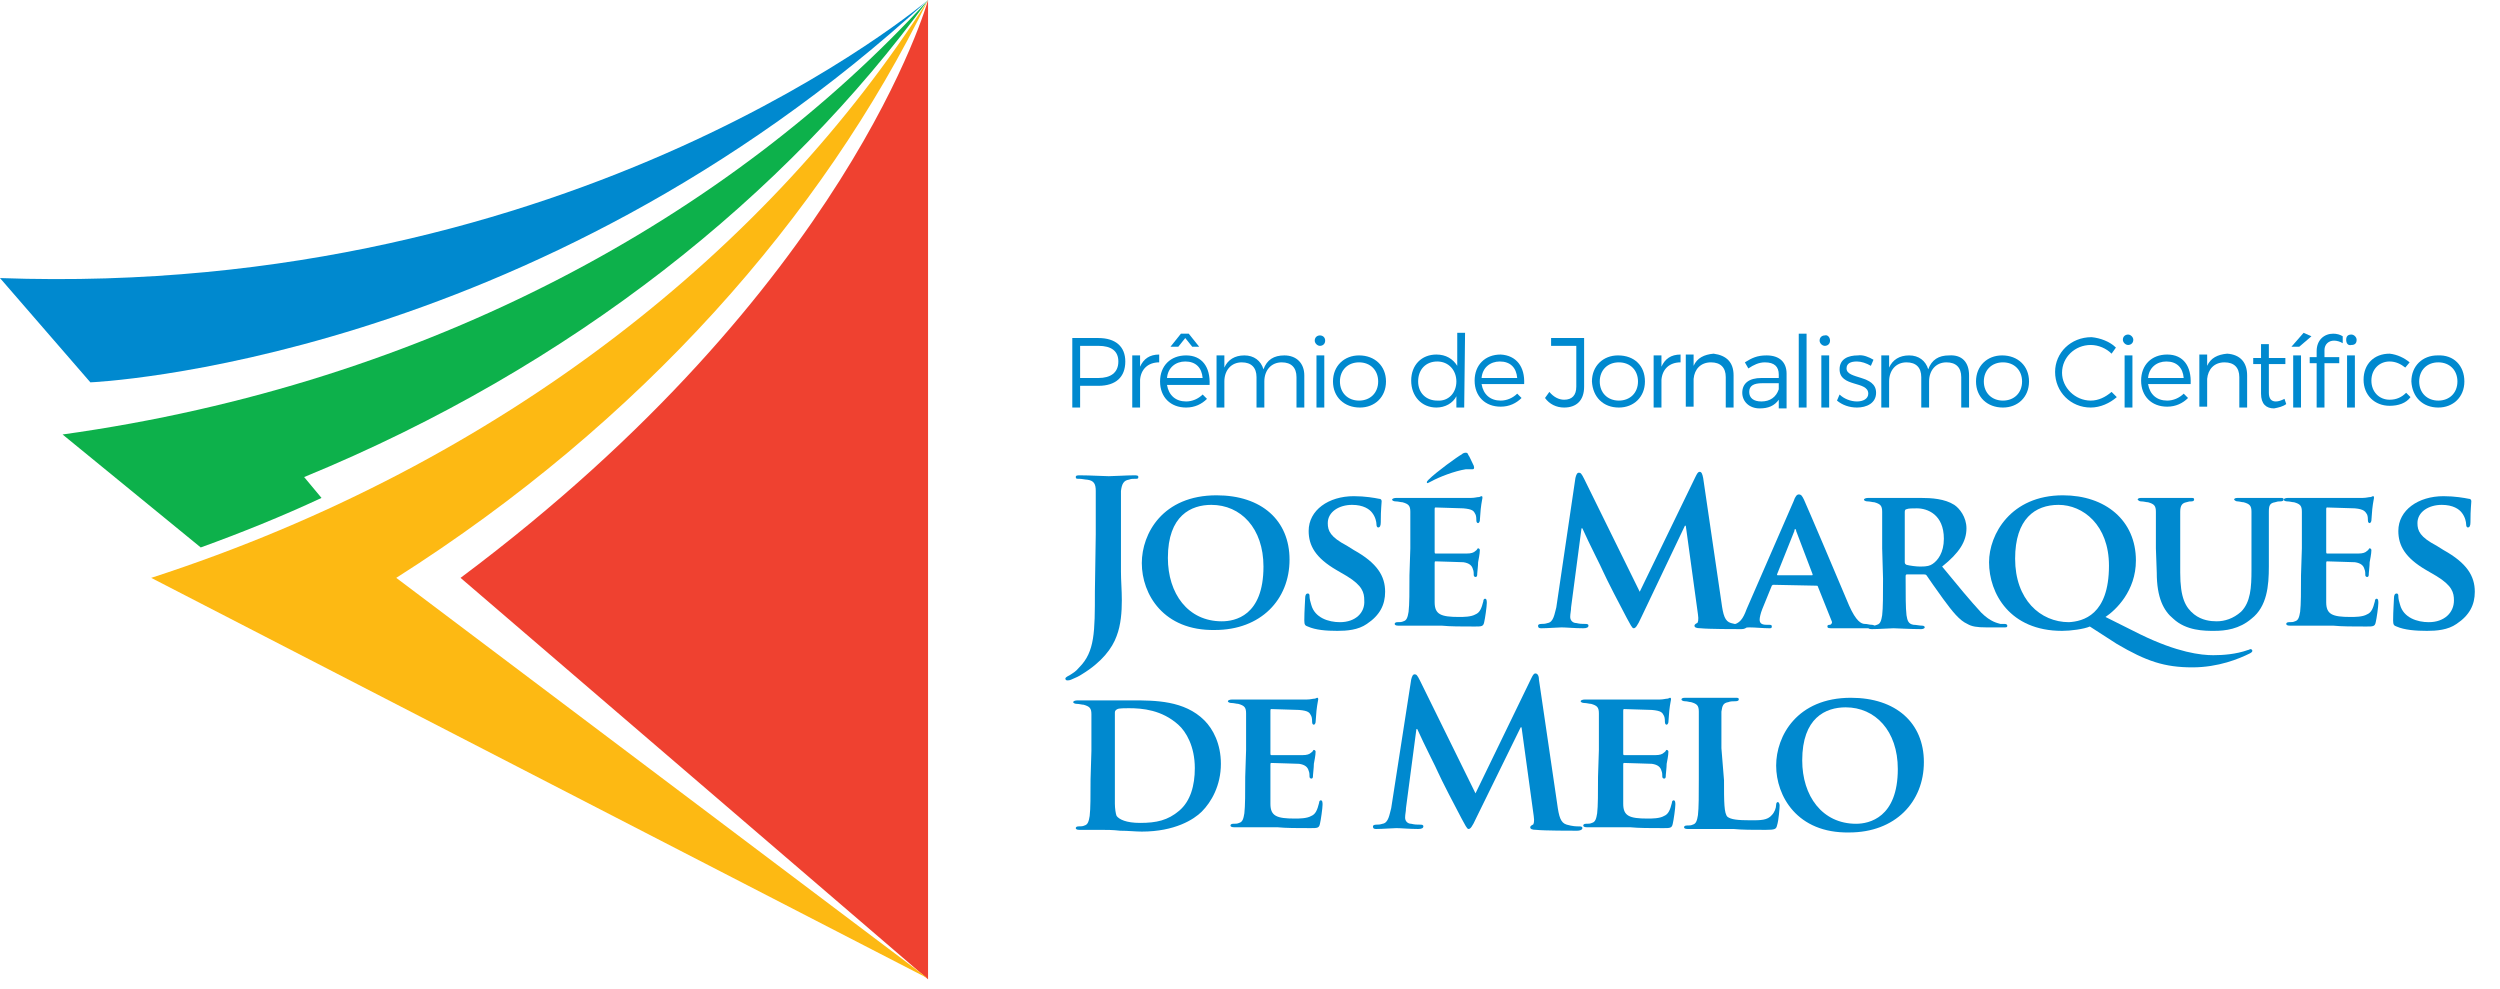
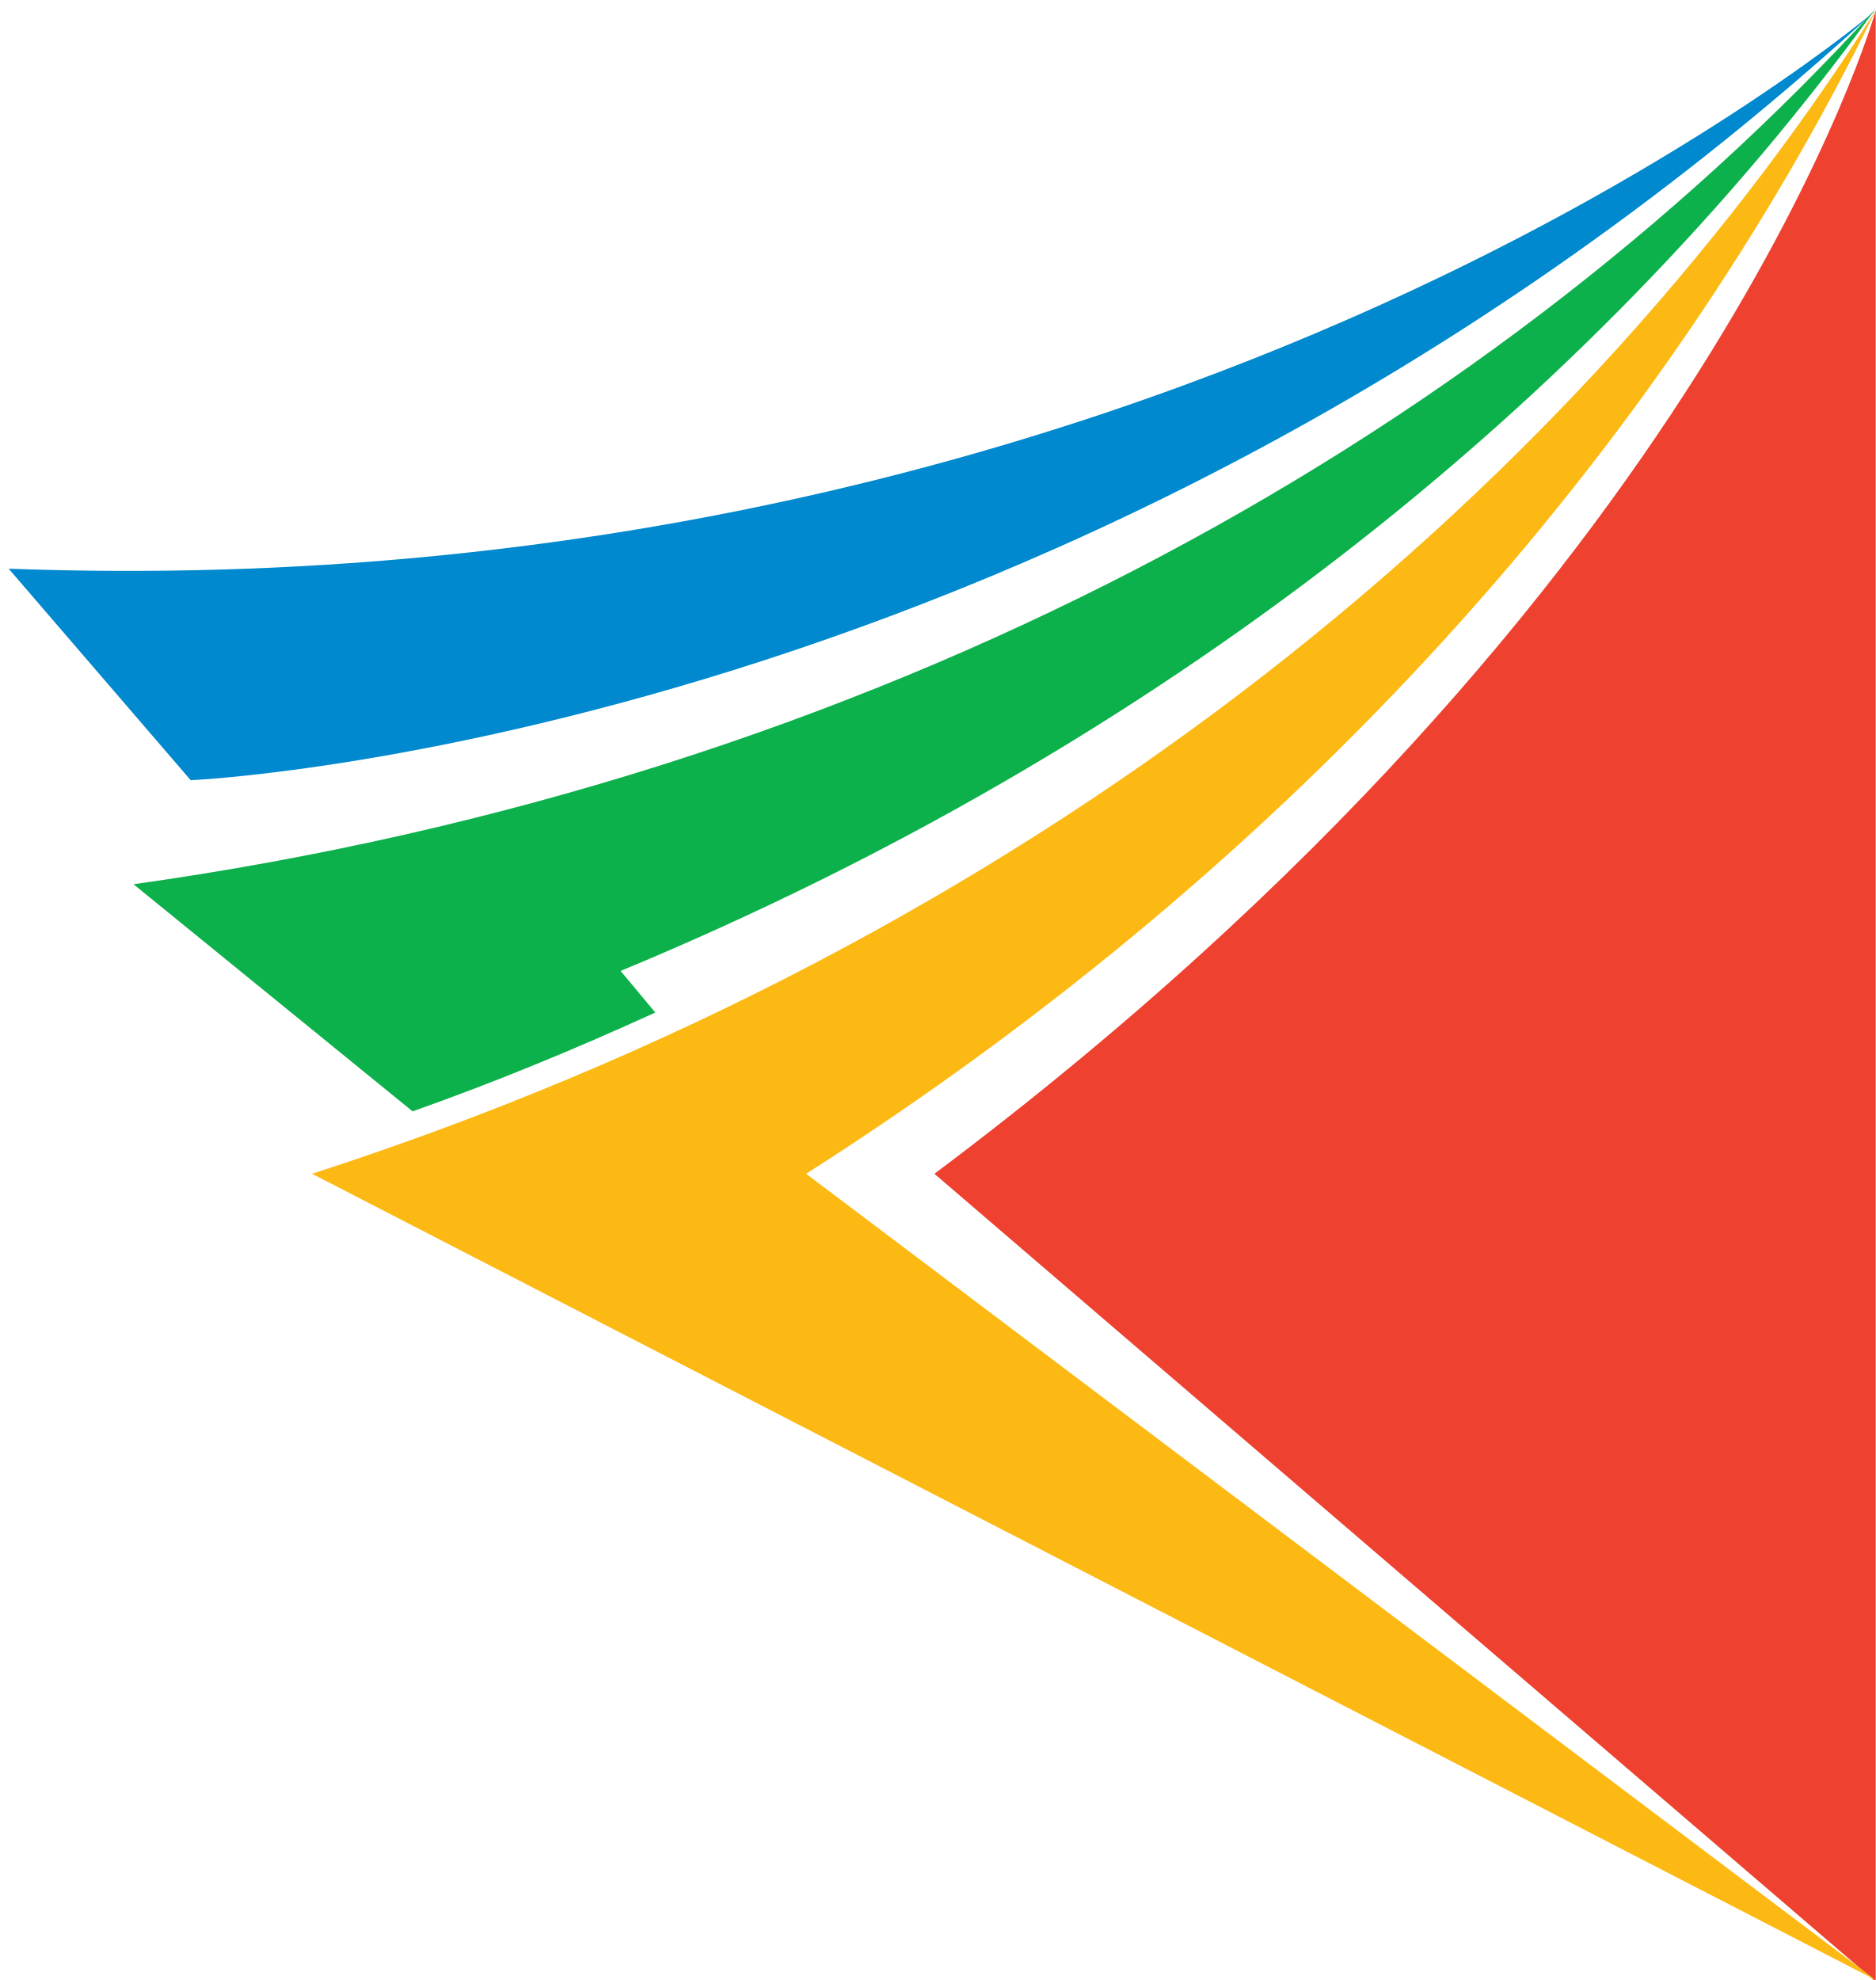
- <svg xmlns="http://www.w3.org/2000/svg" version="1.1" id="Camada_1" x="0px" y="0px" viewBox="0 0 287.7 113.8" style="enable-background:new 0 0 287.7 113.8;" xml:space="preserve">
+ <svg xmlns="http://www.w3.org/2000/svg" version="1.1" id="Camada_1" x="0px" y="0px" viewBox="0 0 108.2 114.2" style="enable-background:new 0 0 108.2 114.2;" xml:space="preserve">
  <style type="text/css">
- 	.st0{fill:#0089CF;}
- 	.st1{fill:#EF4130;}
- 	.st2{fill:#FDB913;}
- 	.st3{fill:#0DB14B;}
+ 	.st0{fill:#EF4130;}
+ 	.st1{fill:#FDB913;}
+ 	.st2{fill:#0DB14B;}
+ 	.st3{fill:#0089CF;}
</style>
-   <g>
-     <g>
-       <path class="st0" d="M126.4,38.9c2,0,3.1,1,3.1,2.7c0,1.8-1.1,2.8-3.1,2.8l-2.1,0v2.5l-0.9,0l0-8L126.4,38.9z M124.3,43.5l2.1,0    c1.4,0,2.3-0.6,2.3-1.9c0-1.2-0.8-1.8-2.3-1.8l-2.1,0L124.3,43.5z" />
-       <path class="st0" d="M131.2,42.2c0.4-0.9,1.1-1.4,2.2-1.4l0,0.9c-1.3,0-2.1,0.8-2.2,2l0,3.2l-0.9,0l0-6l0.9,0L131.2,42.2z" />
-       <path class="st0" d="M139.2,44.3l-4.9,0c0.2,1.2,1,1.9,2.2,1.9c0.7,0,1.4-0.3,1.9-0.8l0.5,0.5c-0.6,0.6-1.4,1-2.4,1    c-1.8,0-3-1.2-3-3s1.2-3,3-3C138.3,40.9,139.3,42.2,139.2,44.3z M138.4,43.5c-0.1-1.2-0.8-1.9-2-1.9c-1.1,0-2,0.7-2.1,1.9    L138.4,43.5z M134.7,39.9l1.2-1.5l0.9,0l1.2,1.5l-0.8,0l-0.8-1l-0.8,1L134.7,39.9z" />
-       <path class="st0" d="M150.1,43.2l0,3.7l-0.9,0l0-3.5c0-1.1-0.6-1.7-1.7-1.7c-1.2,0-2,0.9-2,2.2l0,3l-0.9,0l0-3.5    c0-1.1-0.6-1.7-1.7-1.7c-1.2,0-2,0.9-2,2.2l0,3l-0.9,0l0-6l0.9,0l0,1.4c0.4-0.9,1.2-1.4,2.3-1.4c1.1,0,1.9,0.6,2.2,1.6    c0.4-1.1,1.2-1.6,2.4-1.6C149.2,40.9,150.1,41.8,150.1,43.2z" />
-       <path class="st0" d="M152.5,39.2c0,0.4-0.3,0.6-0.6,0.6c-0.3,0-0.6-0.3-0.6-0.6c0-0.4,0.3-0.6,0.6-0.6    C152.2,38.6,152.5,38.8,152.5,39.2z M151.5,46.9l0-6l0.9,0l0,6L151.5,46.9z" />
-       <path class="st0" d="M159.5,43.9c0,1.8-1.3,3-3,3c-1.8,0-3.1-1.2-3.1-3c0-1.8,1.3-3,3-3C158.2,40.9,159.5,42.1,159.5,43.9z     M154.2,43.9c0,1.3,0.9,2.2,2.2,2.2c1.3,0,2.2-0.9,2.2-2.2c0-1.3-0.9-2.2-2.2-2.2C155.1,41.7,154.2,42.6,154.2,43.9z" />
-       <path class="st0" d="M168.5,46.9l-0.9,0l0-1.3c-0.4,0.8-1.3,1.3-2.3,1.3c-1.7,0-2.9-1.3-2.9-3.1c0-1.8,1.2-3,2.9-3    c1.1,0,1.9,0.5,2.4,1.3l0-3.8l0.9,0L168.5,46.9z M167.6,43.9c0-1.3-0.9-2.3-2.2-2.3c-1.3,0-2.2,0.9-2.2,2.3c0,1.3,0.9,2.2,2.2,2.2    C166.7,46.2,167.6,45.2,167.6,43.9z" />
-       <path class="st0" d="M175.4,44.2l-4.9,0c0.2,1.2,1,1.9,2.2,1.9c0.7,0,1.4-0.3,1.9-0.8l0.5,0.5c-0.6,0.6-1.4,1-2.4,1    c-1.8,0-3-1.2-3-3s1.2-3,3-3C174.5,40.9,175.5,42.2,175.4,44.2z M174.6,43.5c-0.1-1.2-0.8-1.9-2-1.9c-1.1,0-2,0.7-2.1,1.9    L174.6,43.5z" />
-       <path class="st0" d="M182.3,44.5c0,1.6-0.9,2.4-2.3,2.4c-0.9,0-1.7-0.4-2.2-1.1l0.5-0.7c0.5,0.6,1.1,0.9,1.7,0.9    c0.9,0,1.4-0.5,1.4-1.5l0-4.7l-2.9,0l0-0.9l3.8,0L182.3,44.5z" />
-       <path class="st0" d="M189.3,43.9c0,1.8-1.3,3-3,3c-1.8,0-3-1.2-3.1-3c0-1.8,1.3-3,3-3C188.1,40.9,189.3,42.1,189.3,43.9z     M184.1,43.9c0,1.3,0.9,2.2,2.2,2.2c1.3,0,2.2-0.9,2.2-2.2c0-1.3-0.9-2.2-2.2-2.2C185,41.7,184.1,42.6,184.1,43.9z" />
-       <path class="st0" d="M191.2,42.2c0.4-0.9,1.1-1.4,2.2-1.4l0,0.9c-1.3,0-2.1,0.8-2.2,2l0,3.2l-0.9,0l0-6l0.9,0L191.2,42.2z" />
-       <path class="st0" d="M199.5,43.2l0,3.7l-0.9,0l0-3.5c0-1.1-0.6-1.7-1.7-1.7c-1.2,0-1.9,0.8-2,1.9l0,3.2l-0.9,0l0-6l0.9,0l0,1.3    c0.4-0.9,1.2-1.3,2.3-1.4C198.7,40.9,199.5,41.7,199.5,43.2z" />
-       <path class="st0" d="M204.7,46c-0.5,0.7-1.2,1-2.2,1c-1.2,0-2-0.8-2-1.8c0-1.1,0.8-1.7,2.2-1.7l2,0l0-0.4c0-0.9-0.5-1.4-1.6-1.4    c-0.7,0-1.3,0.3-1.9,0.7l-0.4-0.7c0.8-0.5,1.4-0.8,2.5-0.8c1.5,0,2.3,0.8,2.3,2.1l0,4l-0.9,0L204.7,46z M204.7,44.8l0-0.7l-1.9,0    c-1,0-1.5,0.3-1.5,1c0,0.7,0.5,1.1,1.4,1.1C203.7,46.2,204.4,45.7,204.7,44.8z" />
-       <path class="st0" d="M207,46.9l0-8.5l0.9,0l0,8.5L207,46.9z" />
-       <path class="st0" d="M210.6,39.2c0,0.4-0.3,0.6-0.6,0.6c-0.3,0-0.6-0.3-0.6-0.6c0-0.4,0.3-0.6,0.6-0.6    C210.3,38.5,210.6,38.8,210.6,39.2z M209.6,46.9l0-6l0.9,0l0,6L209.6,46.9z" />
-       <path class="st0" d="M215.6,41.4l-0.3,0.7c-0.5-0.3-1.1-0.5-1.6-0.5c-0.7,0-1.2,0.2-1.2,0.8c0,1.3,3.4,0.7,3.4,2.8    c0,1.2-1.1,1.7-2.2,1.7c-0.9,0-1.7-0.3-2.3-0.8l0.3-0.7c0.5,0.5,1.3,0.8,2,0.8c0.7,0,1.3-0.3,1.3-0.9c0-1.5-3.3-0.7-3.3-2.8    c0-1.2,1-1.6,2.1-1.6C214.4,40.8,215.1,41.1,215.6,41.4z" />
-       <path class="st0" d="M226.6,43.2l0,3.7l-0.9,0l0-3.5c0-1.1-0.6-1.7-1.7-1.7c-1.2,0-2,0.9-2,2.2l0,3l-0.9,0l0-3.5    c0-1.1-0.6-1.7-1.7-1.7c-1.2,0-2,0.9-2,2.2l0,3l-0.9,0l0-6l0.9,0l0,1.4c0.4-0.9,1.2-1.4,2.3-1.4c1.1,0,1.9,0.6,2.2,1.6    c0.4-1.1,1.2-1.6,2.4-1.6C225.8,40.8,226.6,41.7,226.6,43.2z" />
-       <path class="st0" d="M233.5,43.9c0,1.8-1.3,3-3,3c-1.8,0-3.1-1.2-3.1-3c0-1.8,1.3-3,3-3C232.2,40.9,233.5,42.1,233.5,43.9z     M228.3,43.9c0,1.3,0.9,2.2,2.2,2.2c1.3,0,2.2-0.9,2.2-2.2c0-1.3-0.9-2.2-2.2-2.2C229.2,41.7,228.3,42.6,228.3,43.9z" />
-       <path class="st0" d="M243.5,40l-0.5,0.7c-0.6-0.6-1.5-1-2.4-1c-1.8,0-3.3,1.4-3.3,3.2c0,1.7,1.5,3.2,3.3,3.2c0.9,0,1.7-0.4,2.4-1    l0.6,0.6c-0.8,0.7-1.9,1.2-3,1.2c-2.3,0-4.1-1.8-4.1-4.1c0-2.2,1.8-4,4.2-4C241.7,38.9,242.8,39.3,243.5,40z" />
-       <path class="st0" d="M245.5,39.1c0,0.4-0.3,0.6-0.6,0.6c-0.3,0-0.6-0.3-0.6-0.6c0-0.4,0.3-0.6,0.6-0.6    C245.2,38.5,245.5,38.8,245.5,39.1z M244.5,46.9l0-6l0.9,0l0,6L244.5,46.9z" />
-       <path class="st0" d="M252.1,44.2l-4.9,0c0.2,1.2,1,1.9,2.2,1.9c0.7,0,1.4-0.3,1.9-0.8l0.5,0.5c-0.6,0.6-1.4,1-2.4,1    c-1.8,0-3-1.2-3-3c0-1.8,1.2-3,3-3C251.3,40.8,252.2,42.2,252.1,44.2z M251.3,43.5c-0.1-1.2-0.8-1.9-2-1.9c-1.1,0-2,0.7-2.1,1.9    L251.3,43.5z" />
-       <path class="st0" d="M258.6,43.2l0,3.7l-0.9,0l0-3.5c0-1.1-0.6-1.7-1.7-1.7c-1.2,0-1.9,0.8-2,1.9l0,3.2l-0.9,0l0-6l0.9,0l0,1.3    c0.4-0.9,1.2-1.3,2.3-1.4C257.8,40.8,258.6,41.7,258.6,43.2z" />
-       <path class="st0" d="M263.1,46.5c-0.4,0.3-0.9,0.4-1.4,0.5c-0.9,0-1.5-0.5-1.5-1.7l0-3.4l-0.9,0l0-0.7l0.9,0l0-1.6l0.9,0l0,1.6    l1.9,0l0,0.7l-1.9,0l0,3.3c0,0.7,0.3,1,0.8,1c0.3,0,0.6-0.1,1-0.3L263.1,46.5z" />
-       <path class="st0" d="M264.6,39.9l-0.9,0l1.4-1.6l0.9,0.4L264.6,39.9z M263.9,46.9l0-6l0.9,0l0,6L263.9,46.9z" />
-       <path class="st0" d="M266.6,40.4c0-1.3,0.9-2,1.9-2c0.4,0,0.8,0.1,1.1,0.3l0,0.8c-0.3-0.2-0.7-0.3-1-0.3c-0.6,0-1.1,0.4-1.1,1.1    l0,0.8l1.7,0l0,0.7l-1.7,0l0,5.1l-0.9,0l0-5.1l-0.8,0l0-0.7l0.8,0L266.6,40.4z M270,39.1c0-0.4,0.2-0.6,0.6-0.6    c0.3,0,0.6,0.3,0.6,0.6c0,0.4-0.2,0.6-0.6,0.6C270.2,39.8,270,39.5,270,39.1z M271,40.9l0,6l-0.9,0l0-6L271,40.9z" />
-       <path class="st0" d="M277.3,41.7l-0.5,0.6c-0.5-0.4-1.1-0.7-1.8-0.7c-1.2,0-2.1,0.9-2.1,2.2c0,1.3,0.9,2.2,2.1,2.2    c0.8,0,1.4-0.3,1.9-0.8l0.5,0.5c-0.5,0.7-1.4,1-2.4,1c-1.7,0-3-1.2-3-3s1.2-3,3-3C275.9,40.8,276.7,41.2,277.3,41.7z" />
-       <path class="st0" d="M283.6,43.9c0,1.8-1.3,3-3,3c-1.8,0-3-1.2-3.1-3c0-1.8,1.3-3,3-3C282.4,40.8,283.6,42.1,283.6,43.9z     M278.4,43.9c0,1.3,0.9,2.2,2.2,2.2c1.3,0,2.2-0.9,2.2-2.2c0-1.3-0.9-2.2-2.2-2.2C279.3,41.7,278.4,42.6,278.4,43.9z" />
-     </g>
-     <g>
-       <g>
-         <path class="st0" d="M126.1,61.5c0-3.6,0-4.2,0-5c0-0.8-0.2-1.2-1-1.3c-0.2,0-0.6-0.1-0.9-0.1c-0.3,0-0.4,0-0.4-0.2     c0-0.2,0.2-0.2,0.5-0.2c1.2,0,2.7,0.1,3.3,0.1c0.6,0,2-0.1,2.9-0.1c0.3,0,0.5,0,0.5,0.2c0,0.2-0.1,0.2-0.4,0.2     c-0.3,0-0.4,0-0.7,0.1c-0.6,0.1-0.8,0.5-0.9,1.3c0,0.7,0,1.4,0,5l0,4.3c0,1,0.1,2.1,0.1,3.3c0,1.3-0.1,2.8-0.6,4.1     c-0.5,1.4-1.7,3-4,4.4c-0.3,0.2-0.7,0.4-1.2,0.6c-0.2,0.1-0.4,0.1-0.5,0.1c-0.1,0-0.2-0.1-0.2-0.2c0-0.1,0.1-0.2,0.5-0.4     c0.3-0.2,0.7-0.4,1.1-0.9c1.8-1.8,1.8-4.1,1.8-8.7L126.1,61.5z" />
-         <path class="st0" d="M131.4,64.8c0-3.4,2.4-7.8,8.6-7.8c5.2,0,8.4,2.9,8.4,7.4c0,4.6-3.3,8.1-8.6,8.1     C133.9,72.6,131.4,68.4,131.4,64.8z M145.4,65.2c0-4.4-2.6-7.1-6-7.1c-2.3,0-5,1.2-5,6.1c0,4.1,2.3,7.3,6.2,7.3     C142.1,71.5,145.4,70.9,145.4,65.2z" />
-         <path class="st0" d="M150.5,72.1c-0.3-0.1-0.4-0.2-0.4-0.7c0-1.1,0.1-2.3,0.1-2.6c0-0.3,0.1-0.5,0.3-0.5c0.2,0,0.2,0.2,0.2,0.3     c0,0.3,0.1,0.7,0.2,1c0.4,1.5,2,2,3.3,2c1.8,0,2.9-1.1,2.8-2.5c0-0.9-0.2-1.7-2-2.8l-1.2-0.7c-2.4-1.4-3.2-2.8-3.2-4.5     c0-2.4,2.3-4,5.2-4c1.3,0,2.4,0.2,2.9,0.3c0.2,0,0.3,0.1,0.3,0.3c0,0.3-0.1,0.8-0.1,2.4c0,0.4-0.1,0.6-0.3,0.6     c-0.1,0-0.2-0.1-0.2-0.4c0-0.2-0.1-0.8-0.5-1.3c-0.3-0.4-1-0.9-2.3-0.9c-1.5,0-2.8,0.8-2.8,2.1c0,0.9,0.3,1.6,2.2,2.6l0.8,0.5     c2.7,1.5,3.6,3,3.6,4.8c0,1.5-0.6,2.7-2.1,3.7c-1,0.7-2.3,0.8-3.4,0.8C152.6,72.6,151.4,72.5,150.5,72.1z" />
-         <path class="st0" d="M162.3,63.1c0-3,0-3.6,0-4.2c0-0.7-0.2-0.9-0.9-1.1c-0.2,0-0.5-0.1-0.8-0.1c-0.2,0-0.4-0.1-0.4-0.2     c0-0.1,0.2-0.2,0.5-0.2c1.1,0,2.4,0,3,0c0.7,0,5.2,0,5.6,0c0.4,0,0.7-0.1,0.9-0.1c0.1,0,0.2-0.1,0.3-0.1c0.1,0,0.1,0.1,0.1,0.2     c0,0.1-0.1,0.4-0.2,1.3c0,0.2-0.1,1.1-0.1,1.3c0,0.1-0.1,0.3-0.2,0.3c-0.1,0-0.2-0.1-0.2-0.3c0-0.1,0-0.5-0.1-0.7     c-0.2-0.4-0.3-0.6-1.4-0.7c-0.4,0-2.8-0.1-3.2-0.1c-0.1,0-0.1,0.1-0.1,0.2l0,4.9c0,0.1,0,0.2,0.1,0.2c0.5,0,3.1,0,3.6,0     c0.5,0,0.8-0.1,1-0.3c0.2-0.1,0.2-0.3,0.3-0.3c0.1,0,0.2,0.1,0.2,0.2c0,0.1,0,0.4-0.2,1.4c0,0.4-0.1,1.2-0.1,1.3     c0,0.2,0,0.4-0.2,0.4c-0.1,0-0.2-0.1-0.2-0.2c0-0.2,0-0.5-0.1-0.7c-0.1-0.4-0.4-0.7-1.1-0.8c-0.4,0-2.7-0.1-3.2-0.1     c-0.1,0-0.1,0.1-0.1,0.2l0,1.6c0,0.7,0,2.4,0,2.9c0,1.4,0.7,1.7,2.8,1.7c0.5,0,1.4,0,1.9-0.3c0.5-0.2,0.7-0.7,0.9-1.5     c0-0.2,0.1-0.3,0.2-0.3c0.2,0,0.2,0.3,0.2,0.5c0,0.4-0.2,1.8-0.3,2.2c-0.1,0.5-0.3,0.5-1.1,0.5c-1.5,0-2.8,0-3.8-0.1     c-1,0-1.8,0-2.4,0c-0.2,0-0.7,0-1.2,0c-0.5,0-1,0-1.4,0c-0.3,0-0.4-0.1-0.4-0.2c0-0.1,0.1-0.2,0.3-0.2c0.3,0,0.5,0,0.7-0.1     c0.4-0.1,0.5-0.5,0.6-1.1c0.1-0.8,0.1-2.4,0.1-4.2L162.3,63.1z M169.6,53.6c0.1,0.3,0,0.4-0.1,0.4c-0.1,0-0.3,0-0.8,0     c-1.3,0.2-3.1,0.9-4,1.4c-0.2,0.1-0.4,0.2-0.4,0.2c0,0-0.1,0-0.1-0.1c0-0.1,0.1-0.2,0.2-0.3c0.9-0.9,3.4-2.7,3.8-2.9     c0.2-0.2,0.4-0.2,0.5-0.2c0.2,0,0.2,0.1,0.3,0.3C169.1,52.5,169.3,53,169.6,53.6z" />
-         <path class="st0" d="M181.3,55c0.1-0.4,0.2-0.6,0.4-0.6c0.2,0,0.3,0.1,0.6,0.7l6.4,13l6.4-13.2c0.2-0.4,0.3-0.6,0.5-0.6     c0.2,0,0.3,0.2,0.4,0.7l2.1,14.3c0.2,1.5,0.4,2.2,1.1,2.4c0.7,0.2,1.1,0.2,1.4,0.2c0.2,0,0.4,0,0.4,0.2c0,0.2-0.3,0.3-0.6,0.3     c-0.6,0-3.8,0-4.7-0.1c-0.5,0-0.7-0.1-0.7-0.3c0-0.1,0.1-0.2,0.3-0.3c0.1,0,0.2-0.4,0.1-1l-1.4-10.2l-0.1,0L188.9,71     c-0.5,1.1-0.7,1.3-0.9,1.3c-0.2,0-0.4-0.5-0.8-1.2c-0.6-1.1-2.4-4.6-2.7-5.3c-0.2-0.5-1.6-3.2-2.4-5l-0.1,0l-1.2,9.1     c0,0.4-0.1,0.7-0.1,1.1c0,0.4,0.3,0.7,0.7,0.7c0.4,0.1,0.7,0.1,1,0.1c0.2,0,0.4,0,0.4,0.2c0,0.2-0.2,0.3-0.6,0.3     c-1,0-2-0.1-2.5-0.1c-0.4,0-1.6,0.1-2.3,0.1c-0.2,0-0.4,0-0.4-0.3c0-0.1,0.1-0.2,0.4-0.2c0.2,0,0.4,0,0.7-0.1     c0.7-0.1,0.8-1.1,1-1.8L181.3,55z" />
-         <path class="st0" d="M204.1,67.3c-0.1,0-0.1,0-0.2,0.1l-1.1,2.7c-0.2,0.5-0.3,1-0.3,1.2c0,0.4,0.2,0.6,0.8,0.6l0.3,0     c0.3,0,0.3,0.1,0.3,0.2c0,0.2-0.1,0.2-0.3,0.2c-0.7,0-1.6-0.1-2.3-0.1c-0.2,0-1.3,0.1-2.4,0.1c-0.3,0-0.4,0-0.4-0.2     c0-0.1,0.1-0.2,0.2-0.2c0.2,0,0.4,0,0.6,0c0.9-0.1,1.3-0.7,1.7-1.8l5.4-12.4c0.2-0.6,0.4-0.8,0.6-0.8c0.3,0,0.4,0.2,0.6,0.6     c0.5,1.1,3.9,9.1,5.2,12.2c0.8,1.8,1.4,2.1,1.8,2.1c0.3,0,0.5,0.1,0.8,0.1c0.2,0,0.3,0.1,0.3,0.2c0,0.2-0.1,0.2-0.9,0.2     c-0.7,0-2.2,0-3.9,0c-0.4,0-0.6,0-0.6-0.2c0-0.1,0-0.2,0.3-0.2c0.1,0,0.3-0.2,0.2-0.4l-1.6-4c0-0.1-0.1-0.1-0.2-0.1L204.1,67.3z      M208.5,66.2c0.1,0,0.1,0,0.1-0.1l-1.9-5c0-0.1,0-0.2-0.1-0.2c-0.1,0-0.1,0.1-0.1,0.2l-2,5c0,0.1,0,0.1,0.1,0.1L208.5,66.2z" />
-         <path class="st0" d="M216.6,63.1c0-3,0-3.6,0-4.2c0-0.7-0.2-0.9-0.9-1.1c-0.2,0-0.5-0.1-0.8-0.1c-0.2,0-0.4-0.1-0.4-0.2     c0-0.1,0.2-0.2,0.5-0.2c1.1,0,2.4,0,2.8,0c0.7,0,2.6,0,3.2,0c1.3,0,2.8,0.1,3.9,0.8c0.6,0.4,1.4,1.4,1.4,2.7     c0,1.5-0.8,2.8-2.8,4.4c1.8,2.2,3.3,4,4.5,5.3c1.1,1.1,1.9,1.2,2.2,1.3c0.2,0,0.3,0,0.5,0c0.2,0,0.3,0.1,0.3,0.2     c0,0.2-0.1,0.2-0.4,0.2l-2,0c-1.1,0-1.7-0.1-2.2-0.4c-0.9-0.4-1.7-1.4-2.8-2.9c-0.8-1.1-1.7-2.4-1.9-2.7     c-0.1-0.1-0.2-0.1-0.4-0.1l-1.8,0c-0.1,0-0.2,0-0.2,0.2l0,0.3c0,1.8,0,3.4,0.1,4.2c0.1,0.6,0.2,1,0.8,1.1c0.3,0,0.7,0.1,1,0.1     c0.2,0,0.3,0.1,0.3,0.2c0,0.1-0.2,0.2-0.4,0.2c-1.2,0-2.9-0.1-3.2-0.1c-0.4,0-1.7,0.1-2.5,0.1c-0.3,0-0.4-0.1-0.4-0.2     c0-0.1,0.1-0.2,0.3-0.2c0.3,0,0.5,0,0.7-0.1c0.4-0.1,0.5-0.5,0.6-1.1c0.1-0.8,0.1-2.4,0.1-4.2L216.6,63.1z M219.2,64.6     c0,0.2,0,0.3,0.2,0.4c0.4,0.1,1.1,0.2,1.6,0.2c0.8,0,1.1-0.1,1.4-0.3c0.6-0.4,1.3-1.3,1.3-2.9c0-2.8-1.9-3.5-3.1-3.5     c-0.5,0-1,0-1.2,0.1c-0.1,0-0.2,0.1-0.2,0.3L219.2,64.6z" />
-         <path class="st0" d="M240.5,72.1c-0.7,0.3-2.2,0.5-3.2,0.5c-6,0-8.4-4.3-8.4-7.9c0-3.2,2.5-7.7,8.5-7.7c4.9,0,8.4,2.9,8.4,7.5     c0,3.5-2.3,5.7-3.5,6.5l4,2c4.3,2.1,7,2.4,8.4,2.4c1.1,0,2.6-0.1,4-0.6c0.1,0,0.2-0.1,0.3-0.1c0.1,0,0.2,0.1,0.2,0.2     c0,0.1-0.1,0.2-0.3,0.3c-1.2,0.6-3.6,1.6-6.6,1.6c-3.2,0-5.3-0.7-8.7-2.7L240.5,72.1z M242.7,65.1c0-4.7-3-7-5.8-7     c-2.7,0-5,1.6-5,6.2c0,4.7,2.9,7.3,6.2,7.3C239.7,71.5,242.7,70.8,242.7,65.1z" />
-         <path class="st0" d="M248.1,63.1c0-3,0-3.6,0-4.2c0-0.7-0.2-0.9-0.9-1.1c-0.2,0-0.5-0.1-0.8-0.1c-0.2,0-0.3-0.1-0.4-0.2     c0-0.1,0.1-0.2,0.4-0.2c1.1,0,2.5,0,3.1,0c0.5,0,1.9,0,2.6,0c0.3,0,0.4,0,0.4,0.2c0,0.1-0.1,0.2-0.3,0.2c-0.2,0-0.3,0-0.6,0.1     c-0.5,0.1-0.7,0.4-0.7,1.1c0,0.6,0,1.2,0,4.2l0,2.8c0,2.9,0.6,4,1.6,4.8c0.9,0.7,1.9,0.8,2.6,0.8c0.9,0,1.9-0.3,2.8-1.1     c1.1-1.1,1.2-2.8,1.2-4.8l0-2.5c0-3,0-3.6,0-4.2c0-0.7-0.2-0.9-0.9-1.1c-0.2,0-0.5-0.1-0.7-0.1c-0.2,0-0.3-0.1-0.4-0.2     c0-0.1,0.1-0.2,0.4-0.2c1.1,0,2.4,0,2.5,0c0.2,0,1.6,0,2.4,0c0.3,0,0.4,0,0.4,0.2c0,0.1-0.1,0.2-0.4,0.2c-0.2,0-0.3,0-0.6,0.1     c-0.6,0.1-0.7,0.4-0.7,1.1c0,0.6,0,1.2,0,4.2l0,2.1c0,2.2-0.2,4.6-2,6c-1.4,1.2-3,1.4-4.3,1.4c-1.1,0-3.2,0-4.7-1.4     c-1.1-0.9-1.9-2.4-1.9-5.3L248.1,63.1z" />
-         <path class="st0" d="M264.9,63.1c0-3,0-3.6,0-4.2c0-0.7-0.2-0.9-0.9-1.1c-0.2,0-0.5-0.1-0.8-0.1c-0.2,0-0.4-0.1-0.4-0.2     c0-0.1,0.2-0.2,0.5-0.2c1.1,0,2.4,0,3,0c0.7,0,5.2,0,5.6,0c0.4,0,0.7-0.1,0.9-0.1c0.1,0,0.2-0.1,0.3-0.1c0.1,0,0.1,0.1,0.1,0.2     c0,0.1-0.1,0.4-0.2,1.3c0,0.2-0.1,1.1-0.1,1.3c0,0.1-0.1,0.3-0.2,0.3c-0.1,0-0.2-0.1-0.2-0.3c0-0.1,0-0.5-0.1-0.7     c-0.2-0.3-0.3-0.6-1.4-0.7c-0.4,0-2.8-0.1-3.2-0.1c-0.1,0-0.1,0.1-0.1,0.2l0,4.9c0,0.1,0,0.2,0.1,0.2c0.5,0,3.1,0,3.6,0     c0.5,0,0.8-0.1,1-0.3c0.2-0.1,0.2-0.3,0.3-0.3s0.2,0.1,0.2,0.2c0,0.1,0,0.4-0.2,1.4c0,0.4-0.1,1.2-0.1,1.3c0,0.2,0,0.4-0.2,0.4     c-0.1,0-0.2-0.1-0.2-0.2c0-0.2,0-0.5-0.1-0.7c-0.1-0.4-0.4-0.7-1.1-0.8c-0.4,0-2.7-0.1-3.2-0.1c-0.1,0-0.1,0.1-0.1,0.2l0,1.6     c0,0.7,0,2.4,0,2.9c0,1.4,0.7,1.7,2.8,1.7c0.5,0,1.4,0,1.9-0.3c0.5-0.2,0.7-0.7,0.9-1.5c0-0.2,0.1-0.3,0.2-0.3     c0.2,0,0.2,0.3,0.2,0.5c0,0.4-0.2,1.8-0.3,2.2c-0.1,0.5-0.3,0.5-1.1,0.5c-1.5,0-2.8,0-3.8-0.1c-1,0-1.8,0-2.4,0     c-0.2,0-0.7,0-1.2,0c-0.5,0-1,0-1.4,0c-0.3,0-0.4-0.1-0.4-0.2c0-0.1,0.1-0.2,0.3-0.2c0.3,0,0.5,0,0.7-0.1     c0.4-0.1,0.5-0.5,0.6-1.1c0.1-0.8,0.1-2.4,0.1-4.2L264.9,63.1z" />
-         <path class="st0" d="M275.8,72.1c-0.3-0.1-0.4-0.2-0.4-0.7c0-1.1,0.1-2.3,0.1-2.6c0-0.3,0.1-0.5,0.3-0.5c0.2,0,0.2,0.2,0.2,0.3     c0,0.3,0.1,0.7,0.2,1c0.4,1.5,2,2,3.3,2c1.8,0,2.9-1.1,2.9-2.5c0-0.9-0.2-1.7-2-2.8l-1.2-0.7c-2.4-1.4-3.2-2.8-3.2-4.5     c0-2.4,2.3-4,5.2-4c1.3,0,2.4,0.2,2.9,0.3c0.2,0,0.3,0.1,0.3,0.3c0,0.3-0.1,0.8-0.1,2.4c0,0.4-0.1,0.6-0.3,0.6     c-0.1,0-0.2-0.1-0.2-0.4c0-0.2-0.1-0.8-0.5-1.3c-0.3-0.4-1-0.9-2.3-0.9c-1.5,0-2.8,0.8-2.8,2.1c0,0.9,0.3,1.6,2.2,2.6l0.8,0.5     c2.7,1.5,3.6,3,3.6,4.8c0,1.5-0.6,2.7-2.1,3.7c-1,0.7-2.3,0.8-3.4,0.8C278,72.6,276.7,72.5,275.8,72.1z" />
-         <path class="st0" d="M125.6,86.4c0-3,0-3.6,0-4.2c0-0.7-0.2-0.9-0.9-1.1c-0.2,0-0.5-0.1-0.8-0.1c-0.2,0-0.4-0.1-0.4-0.2     c0-0.1,0.2-0.2,0.5-0.2c1.1,0,2.4,0,3,0c0.6,0,2.1,0,3.3,0c2.6,0,6,0,8.3,2.3c1,1,1.9,2.7,1.9,5c0,2.5-1.1,4.4-2.2,5.5     c-0.9,0.9-3.1,2.3-6.9,2.3c-0.7,0-1.6-0.1-2.5-0.1c-0.8-0.1-1.6-0.1-2.1-0.1c-0.2,0-0.7,0-1.2,0c-0.5,0-1,0-1.4,0     c-0.3,0-0.4-0.1-0.4-0.2c0-0.1,0.1-0.2,0.3-0.2c0.3,0,0.5,0,0.7-0.1c0.4-0.1,0.5-0.5,0.6-1.1c0.1-0.8,0.1-2.4,0.1-4.2L125.6,86.4     z M128.3,88.5c0,2.1,0,3.6,0,4c0,0.5,0.1,1.2,0.2,1.4c0.3,0.4,1.1,0.8,2.7,0.8c1.9,0,3.2-0.3,4.5-1.4c1.3-1.1,1.8-2.9,1.8-4.9     c0-2.5-1-4.2-1.9-5c-1.9-1.7-4.1-1.9-5.7-1.9c-0.4,0-1.1,0-1.3,0.1c-0.2,0.1-0.3,0.2-0.3,0.4c0,0.7,0,2.3,0,3.9L128.3,88.5z" />
-         <path class="st0" d="M143.4,86.3c0-3,0-3.6,0-4.2c0-0.7-0.2-0.9-0.9-1.1c-0.2,0-0.5-0.1-0.8-0.1c-0.2,0-0.4-0.1-0.4-0.2     c0-0.1,0.2-0.2,0.5-0.2c1.1,0,2.4,0,3,0c0.7,0,5.2,0,5.6,0c0.4,0,0.7-0.1,0.9-0.1c0.1,0,0.2-0.1,0.3-0.1c0.1,0,0.1,0.1,0.1,0.2     c0,0.1-0.1,0.4-0.2,1.3c0,0.2-0.1,1.1-0.1,1.3c0,0.1-0.1,0.3-0.2,0.3c-0.1,0-0.2-0.1-0.2-0.3c0-0.1,0-0.5-0.1-0.7     c-0.2-0.4-0.3-0.6-1.4-0.7c-0.4,0-2.8-0.1-3.2-0.1c-0.1,0-0.1,0.1-0.1,0.2l0,4.9c0,0.1,0,0.2,0.1,0.2c0.5,0,3.1,0,3.6,0     c0.5,0,0.8-0.1,1-0.3c0.2-0.1,0.2-0.3,0.3-0.3c0.1,0,0.2,0.1,0.2,0.2c0,0.1,0,0.4-0.2,1.4c0,0.4-0.1,1.2-0.1,1.3     c0,0.2,0,0.4-0.2,0.4c-0.1,0-0.2-0.1-0.2-0.2c0-0.2,0-0.5-0.1-0.7c-0.1-0.4-0.4-0.7-1.1-0.8c-0.4,0-2.7-0.1-3.2-0.1     c-0.1,0-0.1,0.1-0.1,0.2l0,1.6c0,0.7,0,2.4,0,2.9c0,1.4,0.7,1.7,2.8,1.7c0.5,0,1.4,0,1.9-0.3c0.5-0.2,0.7-0.7,0.9-1.5     c0-0.2,0.1-0.3,0.2-0.3c0.2,0,0.2,0.3,0.2,0.5c0,0.4-0.2,1.8-0.3,2.2c-0.1,0.5-0.3,0.5-1.1,0.5c-1.5,0-2.8,0-3.8-0.1     c-1,0-1.8,0-2.4,0c-0.2,0-0.7,0-1.2,0c-0.5,0-1,0-1.4,0c-0.3,0-0.4-0.1-0.4-0.2c0-0.1,0.1-0.2,0.3-0.2c0.3,0,0.5,0,0.7-0.1     c0.4-0.1,0.5-0.5,0.6-1.1c0.1-0.8,0.1-2.4,0.1-4.2L143.4,86.3z" />
-         <path class="st0" d="M162.4,78.2c0.1-0.4,0.2-0.6,0.4-0.6c0.2,0,0.3,0.1,0.6,0.7l6.4,13l6.4-13.2c0.2-0.4,0.3-0.6,0.5-0.6     c0.2,0,0.4,0.2,0.4,0.7l2.1,14.3c0.2,1.5,0.4,2.2,1.1,2.4c0.7,0.2,1.1,0.2,1.4,0.2c0.2,0,0.4,0,0.4,0.2c0,0.2-0.3,0.3-0.6,0.3     c-0.6,0-3.8,0-4.7-0.1c-0.5,0-0.7-0.1-0.7-0.3c0-0.1,0.1-0.2,0.3-0.3c0.1,0,0.2-0.4,0.1-1l-1.4-10.2l-0.1,0l-5.1,10.4     c-0.5,1.1-0.7,1.3-0.9,1.3c-0.2,0-0.4-0.5-0.8-1.2c-0.6-1.1-2.4-4.6-2.7-5.3c-0.2-0.5-1.6-3.2-2.4-5l-0.1,0l-1.2,9.1     c0,0.4-0.1,0.7-0.1,1.1c0,0.4,0.3,0.7,0.7,0.7c0.4,0.1,0.7,0.1,1,0.1c0.2,0,0.4,0,0.4,0.2c0,0.2-0.2,0.3-0.6,0.3     c-1,0-2-0.1-2.5-0.1c-0.4,0-1.6,0.1-2.3,0.1c-0.2,0-0.4,0-0.4-0.3c0-0.1,0.1-0.2,0.4-0.2c0.2,0,0.4,0,0.7-0.1     c0.7-0.1,0.8-1.1,1-1.8L162.4,78.2z" />
-         <path class="st0" d="M184,86.3c0-3,0-3.6,0-4.2c0-0.7-0.2-0.9-0.9-1.1c-0.2,0-0.5-0.1-0.8-0.1c-0.2,0-0.4-0.1-0.4-0.2     c0-0.1,0.2-0.2,0.5-0.2c1.1,0,2.4,0,3,0c0.7,0,5.2,0,5.6,0c0.4,0,0.7-0.1,0.9-0.1c0.1,0,0.2-0.1,0.3-0.1c0.1,0,0.1,0.1,0.1,0.2     c0,0.1-0.1,0.4-0.2,1.3c0,0.2-0.1,1.1-0.1,1.3c0,0.1-0.1,0.3-0.2,0.3c-0.1,0-0.2-0.1-0.2-0.3c0-0.1,0-0.5-0.1-0.7     c-0.2-0.4-0.3-0.6-1.4-0.7c-0.4,0-2.8-0.1-3.2-0.1c-0.1,0-0.1,0.1-0.1,0.2l0,4.9c0,0.1,0,0.2,0.1,0.2c0.5,0,3.1,0,3.6,0     c0.5,0,0.8-0.1,1-0.3c0.2-0.1,0.2-0.3,0.3-0.3c0.1,0,0.2,0.1,0.2,0.2c0,0.1,0,0.4-0.2,1.4c0,0.4-0.1,1.2-0.1,1.3     c0,0.2,0,0.4-0.2,0.4c-0.1,0-0.2-0.1-0.2-0.2c0-0.2,0-0.5-0.1-0.7c-0.1-0.4-0.4-0.7-1.1-0.8c-0.4,0-2.7-0.1-3.2-0.1     c-0.1,0-0.1,0.1-0.1,0.2l0,1.6c0,0.7,0,2.4,0,2.9c0,1.4,0.7,1.7,2.8,1.7c0.5,0,1.4,0,1.9-0.3c0.5-0.2,0.7-0.7,0.9-1.5     c0-0.2,0.1-0.3,0.2-0.3c0.2,0,0.2,0.3,0.2,0.5c0,0.4-0.2,1.8-0.3,2.2c-0.1,0.5-0.3,0.5-1.1,0.5c-1.5,0-2.8,0-3.8-0.1     c-1,0-1.8,0-2.4,0c-0.2,0-0.7,0-1.2,0c-0.5,0-1,0-1.4,0c-0.3,0-0.4-0.1-0.4-0.2c0-0.1,0.1-0.2,0.3-0.2c0.3,0,0.5,0,0.7-0.1     c0.4-0.1,0.5-0.5,0.6-1.1c0.1-0.8,0.1-2.4,0.1-4.2L184,86.3z" />
-         <path class="st0" d="M198.4,89.8c0,2.5,0,3.8,0.4,4.2c0.4,0.3,1.1,0.4,2.7,0.4c1.1,0,1.9,0,2.4-0.6c0.3-0.3,0.5-0.8,0.5-1.2     c0-0.2,0.1-0.3,0.2-0.3c0.1,0,0.2,0.2,0.2,0.4c0,0.2-0.1,1.7-0.3,2.3c-0.1,0.4-0.2,0.5-1.3,0.5c-1.5,0-2.7,0-3.7-0.1     c-1,0-1.9,0-2.7,0c-0.2,0-0.7,0-1.2,0c-0.5,0-1,0-1.4,0c-0.3,0-0.4-0.1-0.4-0.2c0-0.1,0.1-0.2,0.3-0.2c0.3,0,0.5,0,0.7-0.1     c0.4-0.1,0.5-0.5,0.6-1.1c0.1-0.8,0.1-2.4,0.1-4.2l0-3.5c0-3,0-3.6,0-4.2c0-0.7-0.2-0.9-0.9-1.1c-0.2,0-0.4-0.1-0.7-0.1     c-0.2,0-0.4-0.1-0.4-0.2c0-0.1,0.1-0.2,0.4-0.2c1,0,2.3,0,2.8,0c0.5,0,2.2,0,3,0c0.3,0,0.4,0,0.4,0.2c0,0.1-0.1,0.2-0.4,0.2     c-0.2,0-0.6,0-0.8,0.1c-0.6,0.1-0.7,0.4-0.8,1.1c0,0.6,0,1.2,0,4.2L198.4,89.8z" />
-         <path class="st0" d="M204.4,88.1c0-3.4,2.4-7.8,8.6-7.8c5.2,0,8.4,2.9,8.4,7.4c0,4.6-3.3,8.1-8.6,8.1     C206.8,95.9,204.4,91.6,204.4,88.1z M218.4,88.5c0-4.4-2.6-7.1-6-7.1c-2.3,0-5,1.2-5,6.1c0,4.1,2.3,7.3,6.2,7.3     C215.1,94.8,218.4,94.1,218.4,88.5z" />
-       </g>
-     </g>
-     <path class="st1" d="M106.8,0v112.7L53,66.5C97.7,33.1,106.8,0,106.8,0z" />
-     <path class="st2" d="M17.4,66.5C58.1,53.3,88.8,28.3,106.8,0c-12.2,25-33,48.6-61.2,66.5l61.2,46.1L17.4,66.5z" />
-     <path class="st3" d="M35,54.9l2,2.4c-4.5,2.1-9.2,4-13.9,5.7L7.2,50c42.4-5.9,77-25.3,99.6-50C90.4,22.5,65.9,42.2,35,54.9z" />
-     <path class="st0" d="M106.8,0c0,0-40.3,34.4-106.8,32L10.4,44C10.4,44,61.2,41.9,106.8,0z" />
-   </g>
+   <path class="st0" d="M108.2,0.6v113.7L53.9,67.7C99,33.9,108.2,0.6,108.2,0.6z" />
+   <path class="st1" d="M18,67.7c41.1-13.3,72.1-38.6,90.2-67.1C95.9,25.8,74.9,49.6,46.5,67.7l61.7,46.5L18,67.7z" />
+   <path class="st2" d="M35.8,56l2,2.4c-4.6,2.1-9.2,4-14,5.7L7.7,51c42.8-6,77.7-25.5,100.5-50.5C91.7,23.3,66.9,43.1,35.8,56z" />
+   <path class="st3" d="M108.2,0.6c0,0-40.6,34.7-107.7,32.2L11,45C11,45,62.3,42.8,108.2,0.6z" />
</svg>
